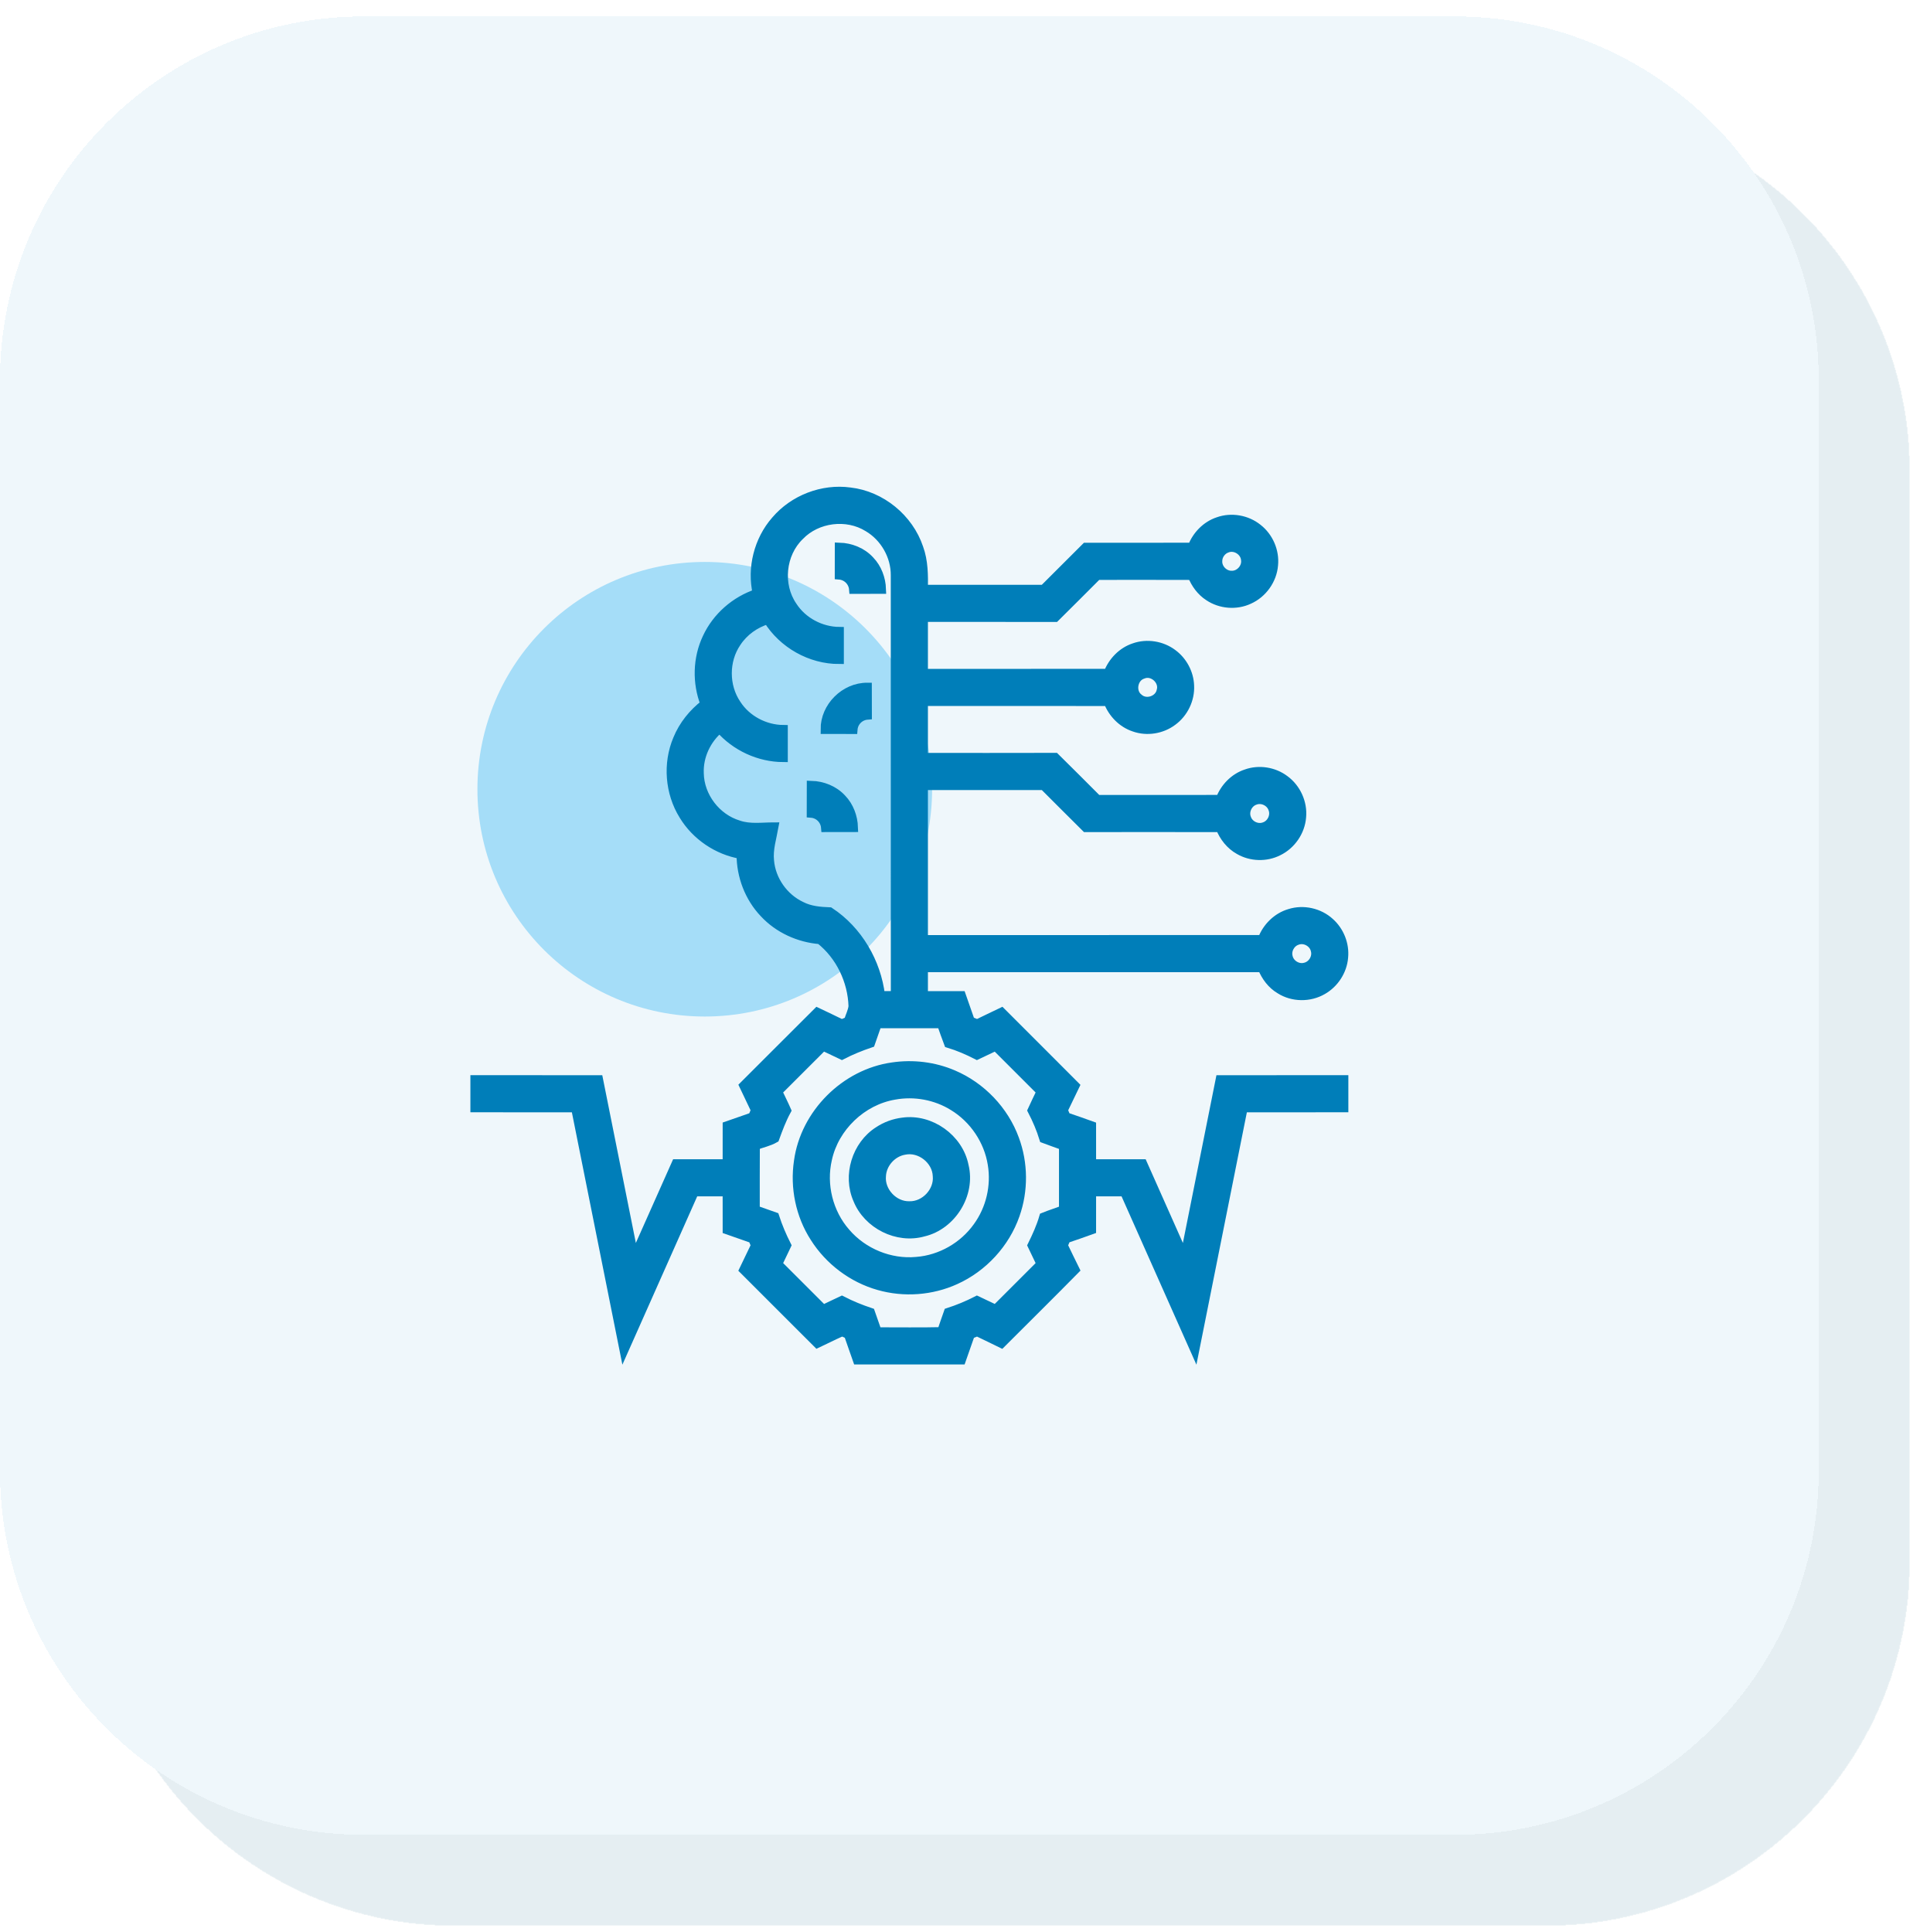
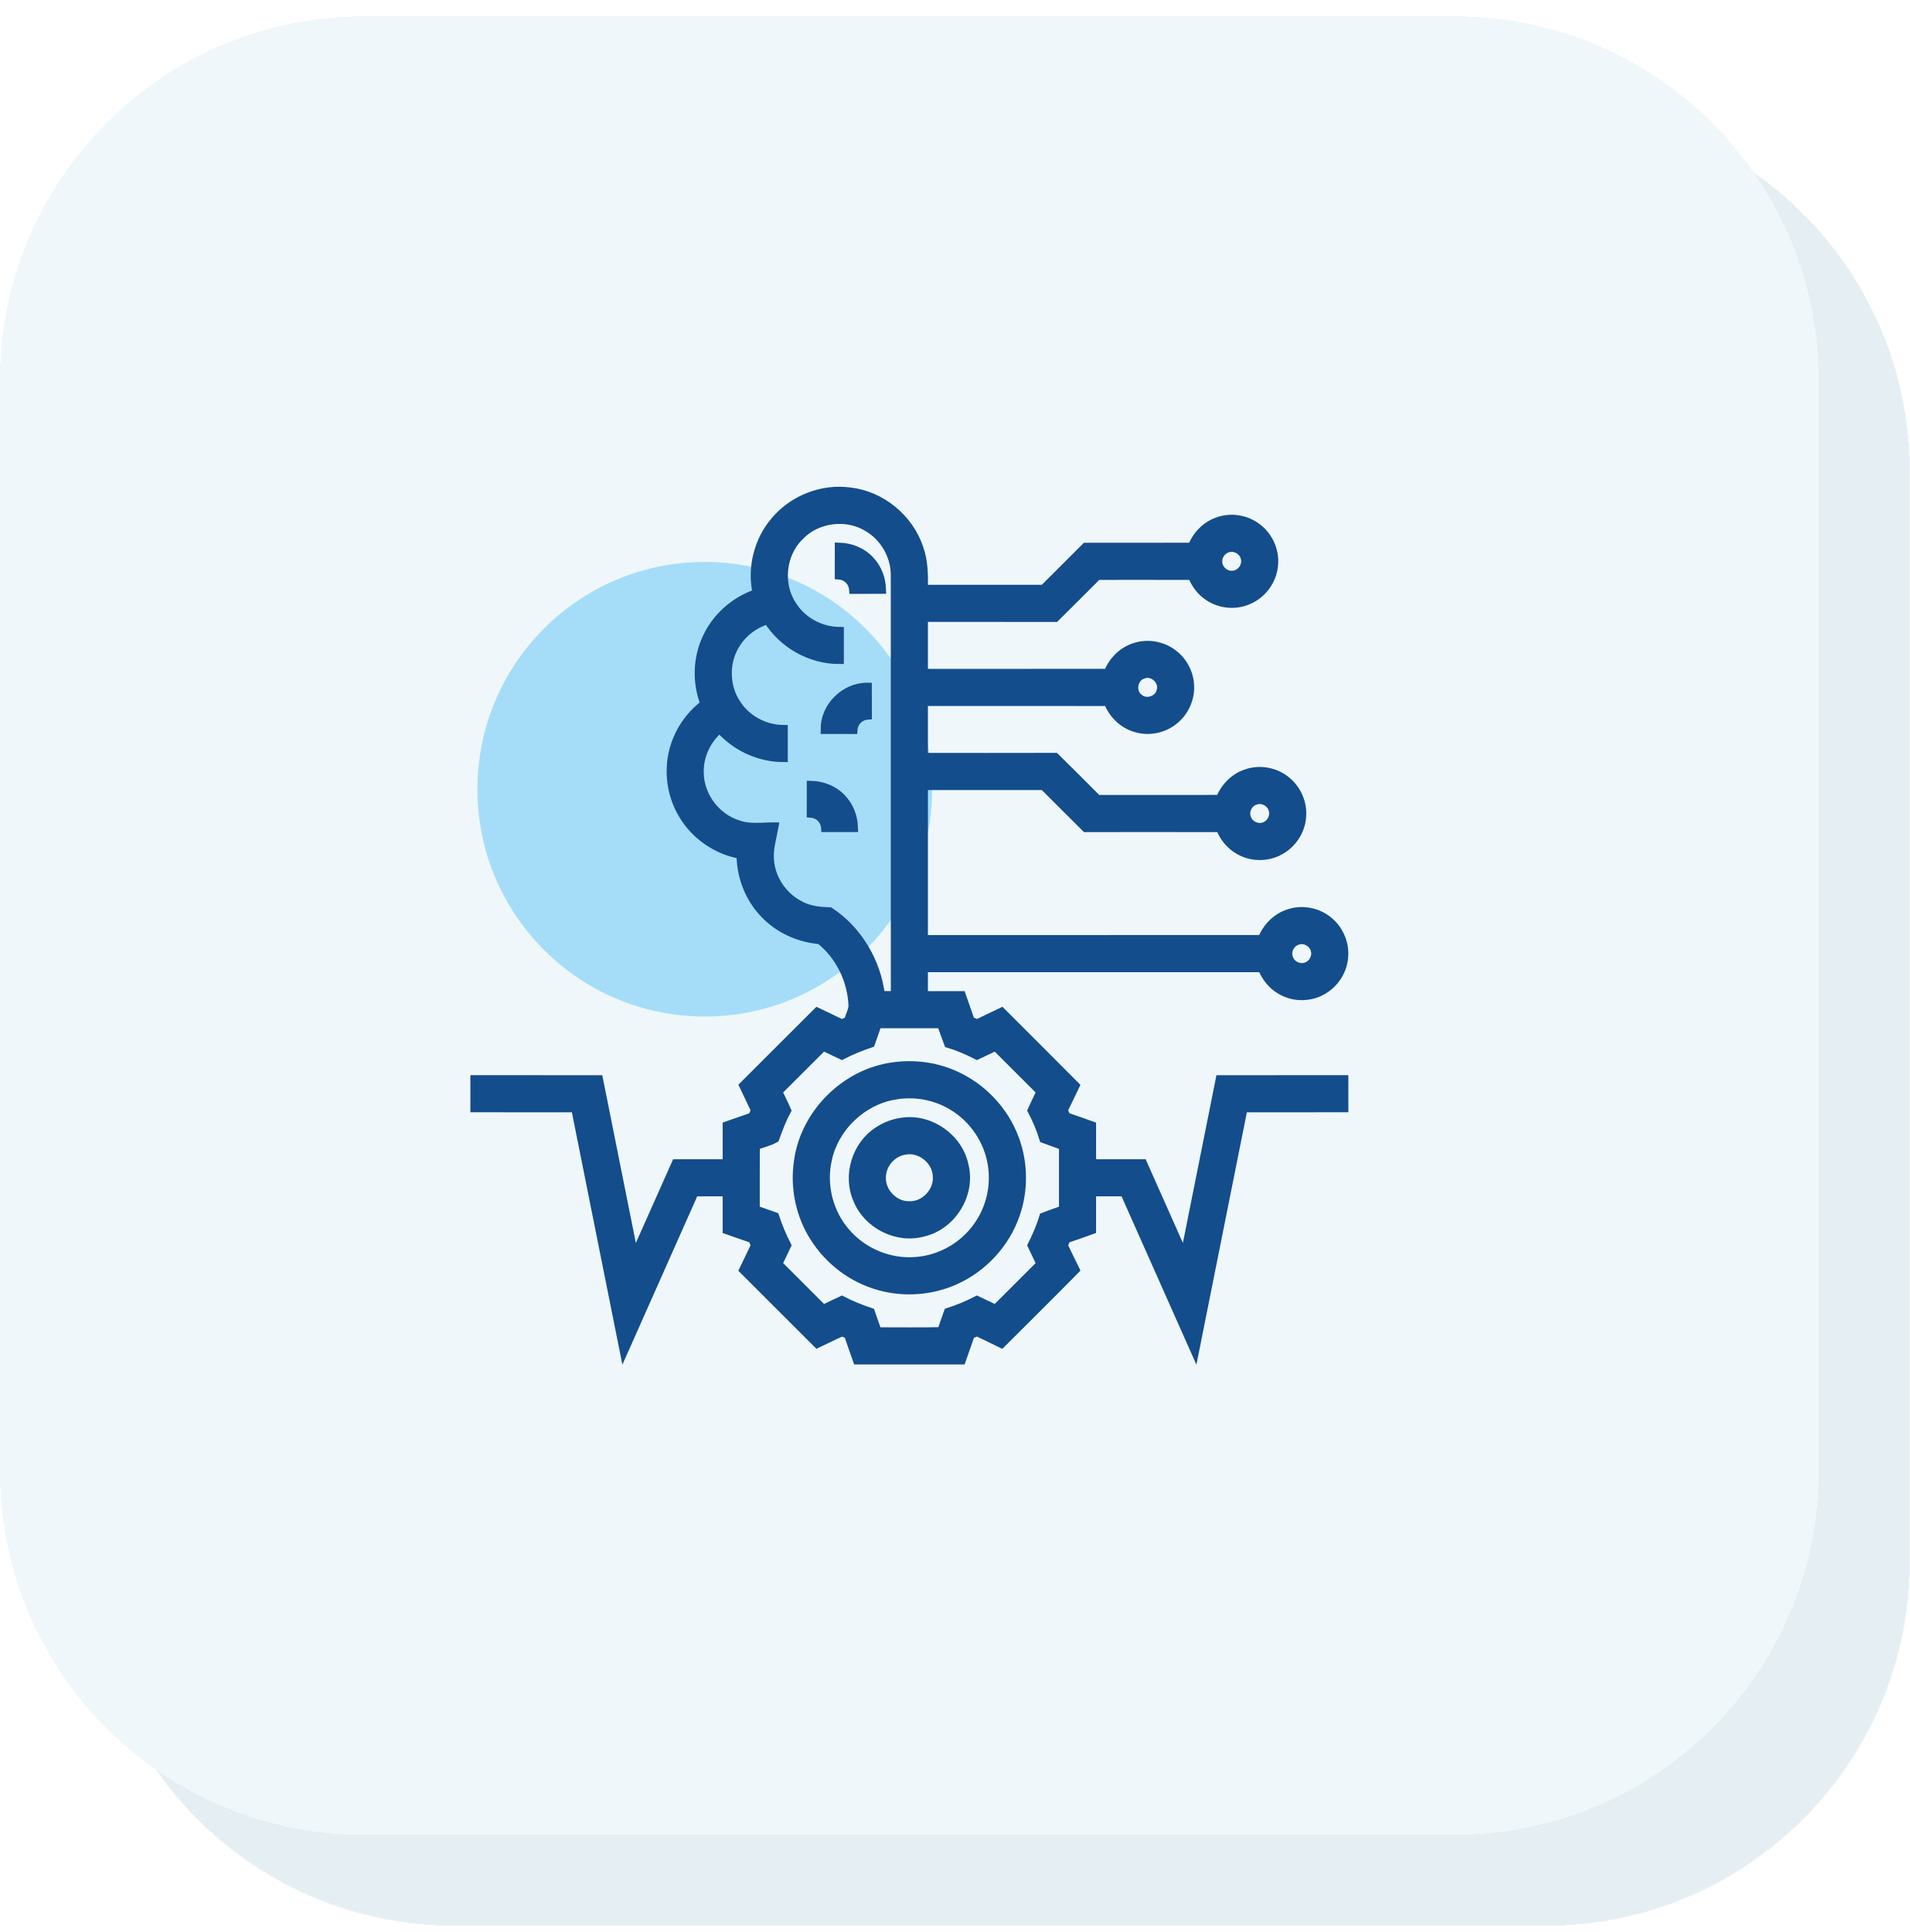
<svg xmlns="http://www.w3.org/2000/svg" width="84" height="85" viewBox="0 0 84 85" fill="none">
  <g filter="url(#filter0_d_275_159)">
    <rect y="0.723" width="80" height="80" rx="16" fill="#EFF7FB" shape-rendering="crispEdges" />
    <circle cx="31" cy="34.723" r="10" fill="#A5DDF8" />
-     <path d="M34.119 22.901C34.909 21.971 36.178 21.48 37.389 21.647C38.758 21.803 39.976 22.807 40.413 24.11C40.626 24.692 40.625 25.318 40.616 25.929C42.381 25.929 44.145 25.93 45.909 25.928C46.527 25.312 47.142 24.693 47.761 24.079C49.321 24.079 50.881 24.083 52.441 24.076C52.636 23.559 53.056 23.123 53.586 22.948C54.166 22.741 54.845 22.861 55.323 23.247C55.806 23.623 56.078 24.25 56.017 24.859C55.966 25.512 55.535 26.114 54.938 26.379C54.377 26.641 53.686 26.585 53.172 26.24C52.834 26.023 52.589 25.685 52.441 25.315C51.05 25.309 49.659 25.313 48.268 25.313C47.649 25.929 47.036 26.551 46.413 27.164C44.481 27.159 42.549 27.163 40.616 27.162C40.616 27.984 40.616 28.805 40.616 29.627C43.325 29.626 46.034 29.63 48.742 29.625C48.939 29.108 49.356 28.671 49.886 28.496C50.447 28.296 51.102 28.401 51.578 28.759C52.02 29.083 52.305 29.614 52.325 30.163C52.356 30.767 52.064 31.373 51.576 31.728C51.102 32.085 50.448 32.191 49.888 31.991C49.357 31.816 48.939 31.38 48.742 30.862C46.034 30.857 43.325 30.862 40.616 30.86C40.616 31.682 40.616 32.504 40.616 33.326C42.548 33.324 44.48 33.33 46.411 33.323C47.036 33.934 47.648 34.558 48.268 35.174C50.07 35.174 51.872 35.178 53.674 35.173C53.869 34.655 54.287 34.219 54.816 34.045C55.377 33.843 56.033 33.947 56.508 34.306C57.018 34.677 57.312 35.322 57.251 35.951C57.202 36.585 56.795 37.174 56.222 37.45C55.688 37.719 55.023 37.698 54.506 37.397C54.119 37.182 53.833 36.818 53.674 36.41C51.704 36.405 49.733 36.407 47.763 36.409C47.142 35.796 46.529 35.175 45.909 34.559C44.145 34.558 42.381 34.559 40.616 34.559C40.616 36.818 40.616 39.079 40.616 41.339C45.586 41.337 50.554 41.342 55.523 41.337C55.725 40.797 56.173 40.35 56.729 40.188C57.331 39.996 58.026 40.152 58.491 40.578C58.922 40.96 59.156 41.549 59.099 42.121C59.051 42.714 58.691 43.268 58.175 43.56C57.608 43.89 56.865 43.884 56.309 43.533C55.941 43.319 55.678 42.962 55.52 42.572C50.552 42.573 45.585 42.571 40.616 42.572C40.616 42.983 40.616 43.393 40.616 43.805C41.173 43.805 41.73 43.803 42.287 43.805C42.416 44.179 42.551 44.552 42.679 44.926C42.781 44.967 42.882 45.008 42.983 45.05C43.338 44.874 43.697 44.709 44.053 44.536C45.129 45.615 46.209 46.688 47.283 47.769C47.109 48.125 46.942 48.486 46.767 48.842C46.808 48.94 46.85 49.039 46.891 49.139C47.267 49.262 47.639 49.399 48.013 49.532C48.015 50.088 48.013 50.645 48.013 51.202C48.763 51.202 49.513 51.201 50.263 51.202C50.877 52.581 51.488 53.962 52.104 55.341C52.628 52.729 53.15 50.117 53.671 47.505C55.483 47.502 57.297 47.504 59.109 47.503C59.109 47.914 59.109 48.325 59.109 48.736C57.633 48.737 56.157 48.734 54.681 48.737C53.972 52.286 53.263 55.836 52.553 59.385C51.521 57.068 50.494 54.751 49.463 52.434C48.98 52.434 48.496 52.434 48.013 52.434C48.013 52.991 48.015 53.548 48.013 54.104C47.639 54.237 47.267 54.374 46.892 54.496C46.85 54.596 46.808 54.694 46.766 54.794C46.942 55.148 47.105 55.509 47.284 55.862C46.213 56.949 45.129 58.022 44.049 59.101C43.696 58.924 43.336 58.762 42.983 58.586C42.883 58.627 42.782 58.667 42.681 58.707C42.55 59.082 42.418 59.455 42.287 59.831C40.762 59.831 39.238 59.832 37.713 59.83C37.583 59.455 37.447 59.082 37.32 58.707C37.202 58.671 37.078 58.557 36.953 58.625C36.616 58.776 36.288 58.945 35.953 59.101C34.872 58.025 33.795 56.946 32.718 55.867C32.891 55.51 33.06 55.151 33.233 54.794C33.191 54.695 33.15 54.597 33.11 54.499C32.737 54.365 32.363 54.234 31.987 54.105C31.985 53.548 31.987 52.992 31.987 52.434C31.503 52.434 31.02 52.434 30.538 52.434C29.507 54.751 28.479 57.068 27.449 59.385C26.736 55.836 26.027 52.286 25.319 48.737C23.843 48.734 22.367 48.737 20.891 48.736C20.891 48.325 20.891 47.914 20.891 47.503C22.703 47.504 24.516 47.502 26.328 47.505C26.85 50.117 27.372 52.729 27.896 55.34C28.512 53.962 29.123 52.581 29.738 51.202C30.487 51.201 31.237 51.202 31.987 51.202C31.987 50.645 31.985 50.087 31.987 49.531C32.362 49.403 32.735 49.27 33.108 49.139C33.149 49.039 33.191 48.94 33.233 48.842C33.06 48.483 32.888 48.125 32.719 47.765C33.798 46.69 34.872 45.609 35.952 44.535C36.312 44.704 36.668 44.878 37.026 45.051C37.124 45.008 37.221 44.967 37.32 44.927C37.383 44.709 37.497 44.502 37.523 44.275C37.491 43.151 36.955 42.033 36.071 41.338C35.144 41.264 34.243 40.857 33.609 40.171C32.954 39.483 32.597 38.537 32.599 37.589C31.558 37.411 30.61 36.769 30.064 35.864C29.452 34.878 29.352 33.597 29.803 32.527C30.054 31.911 30.483 31.377 31.01 30.973C30.647 30.042 30.672 28.965 31.102 28.06C31.527 27.141 32.349 26.425 33.309 26.11C33.055 24.991 33.362 23.764 34.119 22.901ZM35.173 23.573C34.354 24.363 34.217 25.736 34.864 26.672C35.308 27.356 36.105 27.775 36.918 27.783C36.918 28.193 36.918 28.603 36.918 29.014C35.657 29.018 34.436 28.327 33.775 27.257C33.217 27.424 32.716 27.779 32.396 28.269C31.853 29.066 31.854 30.187 32.397 30.984C32.84 31.67 33.639 32.089 34.452 32.097C34.452 32.508 34.452 32.919 34.452 33.329C33.39 33.324 32.352 32.841 31.655 32.041C31.077 32.522 30.724 33.267 30.757 34.022C30.774 35.044 31.504 35.997 32.48 36.292C32.984 36.467 33.522 36.381 34.042 36.381C33.954 36.872 33.794 37.362 33.847 37.867C33.918 38.717 34.47 39.5 35.24 39.863C35.628 40.065 36.069 40.101 36.497 40.118C37.736 40.934 38.555 42.336 38.728 43.803C38.946 43.805 39.165 43.805 39.384 43.805C39.383 37.641 39.385 31.477 39.382 25.314C39.39 24.462 38.915 23.629 38.181 23.197C37.247 22.616 35.935 22.78 35.173 23.573ZM53.975 24.115C53.733 24.195 53.559 24.439 53.563 24.694C53.552 25.023 53.848 25.318 54.177 25.311C54.533 25.321 54.842 24.974 54.788 24.62C54.754 24.245 54.328 23.977 53.975 24.115ZM50.273 29.664C49.835 29.797 49.721 30.439 50.084 30.715C50.407 31.009 50.987 30.82 51.075 30.393C51.212 29.942 50.71 29.483 50.273 29.664ZM55.203 35.212C54.889 35.315 54.711 35.694 54.832 36.001C54.936 36.311 55.311 36.489 55.617 36.37C55.928 36.267 56.108 35.892 55.99 35.586C55.888 35.273 55.511 35.092 55.203 35.212ZM57.055 41.375C56.763 41.47 56.581 41.806 56.662 42.103C56.733 42.423 57.09 42.64 57.407 42.552C57.728 42.48 57.944 42.124 57.856 41.807C57.781 41.465 57.383 41.248 57.055 41.375ZM38.289 45.891C37.858 46.038 37.435 46.207 37.03 46.417C36.755 46.287 36.482 46.153 36.206 46.025C35.538 46.69 34.874 47.358 34.207 48.023C34.337 48.301 34.476 48.573 34.599 48.855C34.386 49.246 34.23 49.663 34.079 50.081C33.817 50.232 33.505 50.292 33.223 50.403C33.216 51.345 33.221 52.287 33.219 53.23C33.505 53.329 33.79 53.429 34.075 53.531C34.215 53.965 34.394 54.385 34.599 54.791C34.468 55.065 34.337 55.338 34.207 55.612C34.874 56.278 35.538 56.947 36.207 57.611C36.482 57.481 36.755 57.346 37.03 57.219C37.433 57.427 37.856 57.598 38.286 57.742C38.386 58.028 38.486 58.311 38.585 58.596C39.532 58.594 40.478 58.611 41.425 58.588C41.511 58.303 41.617 58.025 41.714 57.742C42.147 57.602 42.568 57.427 42.973 57.219C43.248 57.35 43.521 57.481 43.797 57.609C44.464 56.945 45.129 56.28 45.794 55.613C45.663 55.339 45.531 55.066 45.401 54.792C45.599 54.39 45.786 53.978 45.912 53.546C46.197 53.43 46.492 53.339 46.781 53.23C46.781 52.289 46.781 51.347 46.781 50.406C46.494 50.299 46.203 50.204 45.917 50.094C45.785 49.664 45.608 49.251 45.401 48.852C45.527 48.573 45.663 48.3 45.794 48.023C45.129 47.357 44.464 46.691 43.797 46.027C43.522 46.156 43.248 46.288 42.973 46.418C42.571 46.212 42.155 46.032 41.722 45.901C41.611 45.615 41.516 45.324 41.412 45.038C40.471 45.038 39.529 45.038 38.588 45.038C38.487 45.321 38.386 45.605 38.289 45.891Z" fill="#007EB9" stroke="#007EB9" stroke-width="0.4" />
-     <path d="M36.919 24.074C37.42 24.09 37.92 24.288 38.261 24.661C38.587 24.998 38.757 25.462 38.773 25.927C38.365 25.931 37.957 25.929 37.548 25.929C37.521 25.593 37.255 25.325 36.918 25.298C36.918 24.89 36.916 24.482 36.919 24.074Z" fill="#007EB9" stroke="#007EB9" stroke-width="0.4" />
-     <path d="M36.296 32.091C36.286 31.101 37.159 30.23 38.149 30.237C38.152 30.646 38.151 31.053 38.151 31.462C37.814 31.489 37.547 31.756 37.52 32.093C37.112 32.093 36.704 32.093 36.296 32.091Z" fill="#007EB9" stroke="#007EB9" stroke-width="0.4" />
-     <path d="M35.687 34.553C36.187 34.568 36.685 34.766 37.027 35.138C37.353 35.476 37.524 35.94 37.54 36.407C37.132 36.41 36.724 36.408 36.315 36.408C36.288 36.072 36.021 35.804 35.685 35.777C35.685 35.369 35.684 34.961 35.687 34.553Z" fill="#007EB9" stroke="#007EB9" stroke-width="0.4" />
-     <path d="M39.264 46.941C40.16 46.808 41.091 46.921 41.924 47.278C43.16 47.803 44.165 48.852 44.626 50.114C45.022 51.178 45.031 52.38 44.652 53.451C44.213 54.707 43.239 55.764 42.026 56.312C40.979 56.789 39.762 56.878 38.655 56.561C37.495 56.234 36.472 55.46 35.83 54.441C35.197 53.458 34.95 52.242 35.123 51.089C35.406 49 37.177 47.229 39.264 46.941ZM39.343 48.181C37.916 48.422 36.701 49.582 36.395 50.997C36.133 52.122 36.439 53.361 37.202 54.23C37.958 55.116 39.151 55.608 40.312 55.499C41.375 55.419 42.384 54.841 43 53.973C43.571 53.189 43.807 52.175 43.647 51.219C43.481 50.171 42.834 49.215 41.928 48.665C41.165 48.191 40.226 48.019 39.343 48.181Z" fill="#007EB9" stroke="#007EB9" stroke-width="0.4" />
-     <path d="M39.709 49.37C40.927 49.199 42.165 50.082 42.405 51.286C42.716 52.533 41.866 53.911 40.616 54.203C39.471 54.528 38.171 53.873 37.728 52.774C37.261 51.72 37.669 50.381 38.642 49.763C38.961 49.55 39.33 49.416 39.709 49.37ZM39.785 50.604C39.24 50.694 38.797 51.186 38.77 51.738C38.706 52.422 39.316 53.07 40.002 53.05C40.687 53.067 41.294 52.419 41.229 51.736C41.201 51.032 40.478 50.46 39.785 50.604Z" fill="#007EB9" stroke="#007EB9" stroke-width="0.4" />
+     <path d="M34.119 22.901C34.909 21.971 36.178 21.48 37.389 21.647C38.758 21.803 39.976 22.807 40.413 24.11C40.626 24.692 40.625 25.318 40.616 25.929C42.381 25.929 44.145 25.93 45.909 25.928C46.527 25.312 47.142 24.693 47.761 24.079C49.321 24.079 50.881 24.083 52.441 24.076C52.636 23.559 53.056 23.123 53.586 22.948C54.166 22.741 54.845 22.861 55.323 23.247C55.806 23.623 56.078 24.25 56.017 24.859C55.966 25.512 55.535 26.114 54.938 26.379C54.377 26.641 53.686 26.585 53.172 26.24C52.834 26.023 52.589 25.685 52.441 25.315C51.05 25.309 49.659 25.313 48.268 25.313C47.649 25.929 47.036 26.551 46.413 27.164C44.481 27.159 42.549 27.163 40.616 27.162C40.616 27.984 40.616 28.805 40.616 29.627C43.325 29.626 46.034 29.63 48.742 29.625C48.939 29.108 49.356 28.671 49.886 28.496C50.447 28.296 51.102 28.401 51.578 28.759C52.02 29.083 52.305 29.614 52.325 30.163C52.356 30.767 52.064 31.373 51.576 31.728C51.102 32.085 50.448 32.191 49.888 31.991C49.357 31.816 48.939 31.38 48.742 30.862C46.034 30.857 43.325 30.862 40.616 30.86C40.616 31.682 40.616 32.504 40.616 33.326C42.548 33.324 44.48 33.33 46.411 33.323C47.036 33.934 47.648 34.558 48.268 35.174C50.07 35.174 51.872 35.178 53.674 35.173C53.869 34.655 54.287 34.219 54.816 34.045C55.377 33.843 56.033 33.947 56.508 34.306C57.018 34.677 57.312 35.322 57.251 35.951C57.202 36.585 56.795 37.174 56.222 37.45C55.688 37.719 55.023 37.698 54.506 37.397C54.119 37.182 53.833 36.818 53.674 36.41C51.704 36.405 49.733 36.407 47.763 36.409C47.142 35.796 46.529 35.175 45.909 34.559C44.145 34.558 42.381 34.559 40.616 34.559C40.616 36.818 40.616 39.079 40.616 41.339C45.586 41.337 50.554 41.342 55.523 41.337C55.725 40.797 56.173 40.35 56.729 40.188C57.331 39.996 58.026 40.152 58.491 40.578C58.922 40.96 59.156 41.549 59.099 42.121C59.051 42.714 58.691 43.268 58.175 43.56C57.608 43.89 56.865 43.884 56.309 43.533C55.941 43.319 55.678 42.962 55.52 42.572C50.552 42.573 45.585 42.571 40.616 42.572C40.616 42.983 40.616 43.393 40.616 43.805C41.173 43.805 41.73 43.803 42.287 43.805C42.416 44.179 42.551 44.552 42.679 44.926C42.781 44.967 42.882 45.008 42.983 45.05C43.338 44.874 43.697 44.709 44.053 44.536C45.129 45.615 46.209 46.688 47.283 47.769C47.109 48.125 46.942 48.486 46.767 48.842C46.808 48.94 46.85 49.039 46.891 49.139C47.267 49.262 47.639 49.399 48.013 49.532C48.015 50.088 48.013 50.645 48.013 51.202C48.763 51.202 49.513 51.201 50.263 51.202C50.877 52.581 51.488 53.962 52.104 55.341C52.628 52.729 53.15 50.117 53.671 47.505C55.483 47.502 57.297 47.504 59.109 47.503C59.109 47.914 59.109 48.325 59.109 48.736C57.633 48.737 56.157 48.734 54.681 48.737C53.972 52.286 53.263 55.836 52.553 59.385C51.521 57.068 50.494 54.751 49.463 52.434C48.98 52.434 48.496 52.434 48.013 52.434C48.013 52.991 48.015 53.548 48.013 54.104C47.639 54.237 47.267 54.374 46.892 54.496C46.85 54.596 46.808 54.694 46.766 54.794C46.942 55.148 47.105 55.509 47.284 55.862C46.213 56.949 45.129 58.022 44.049 59.101C43.696 58.924 43.336 58.762 42.983 58.586C42.883 58.627 42.782 58.667 42.681 58.707C42.55 59.082 42.418 59.455 42.287 59.831C40.762 59.831 39.238 59.832 37.713 59.83C37.583 59.455 37.447 59.082 37.32 58.707C37.202 58.671 37.078 58.557 36.953 58.625C36.616 58.776 36.288 58.945 35.953 59.101C34.872 58.025 33.795 56.946 32.718 55.867C32.891 55.51 33.06 55.151 33.233 54.794C33.191 54.695 33.15 54.597 33.11 54.499C32.737 54.365 32.363 54.234 31.987 54.105C31.985 53.548 31.987 52.992 31.987 52.434C31.503 52.434 31.02 52.434 30.538 52.434C29.507 54.751 28.479 57.068 27.449 59.385C26.736 55.836 26.027 52.286 25.319 48.737C23.843 48.734 22.367 48.737 20.891 48.736C20.891 48.325 20.891 47.914 20.891 47.503C22.703 47.504 24.516 47.502 26.328 47.505C26.85 50.117 27.372 52.729 27.896 55.34C28.512 53.962 29.123 52.581 29.738 51.202C30.487 51.201 31.237 51.202 31.987 51.202C31.987 50.645 31.985 50.087 31.987 49.531C32.362 49.403 32.735 49.27 33.108 49.139C33.149 49.039 33.191 48.94 33.233 48.842C33.06 48.483 32.888 48.125 32.719 47.765C33.798 46.69 34.872 45.609 35.952 44.535C36.312 44.704 36.668 44.878 37.026 45.051C37.124 45.008 37.221 44.967 37.32 44.927C37.383 44.709 37.497 44.502 37.523 44.275C37.491 43.151 36.955 42.033 36.071 41.338C35.144 41.264 34.243 40.857 33.609 40.171C32.954 39.483 32.597 38.537 32.599 37.589C31.558 37.411 30.61 36.769 30.064 35.864C29.452 34.878 29.352 33.597 29.803 32.527C30.054 31.911 30.483 31.377 31.01 30.973C30.647 30.042 30.672 28.965 31.102 28.06C31.527 27.141 32.349 26.425 33.309 26.11C33.055 24.991 33.362 23.764 34.119 22.901ZM35.173 23.573C34.354 24.363 34.217 25.736 34.864 26.672C35.308 27.356 36.105 27.775 36.918 27.783C36.918 28.193 36.918 28.603 36.918 29.014C35.657 29.018 34.436 28.327 33.775 27.257C33.217 27.424 32.716 27.779 32.396 28.269C31.853 29.066 31.854 30.187 32.397 30.984C32.84 31.67 33.639 32.089 34.452 32.097C34.452 32.508 34.452 32.919 34.452 33.329C33.39 33.324 32.352 32.841 31.655 32.041C31.077 32.522 30.724 33.267 30.757 34.022C30.774 35.044 31.504 35.997 32.48 36.292C32.984 36.467 33.522 36.381 34.042 36.381C33.954 36.872 33.794 37.362 33.847 37.867C33.918 38.717 34.47 39.5 35.24 39.863C35.628 40.065 36.069 40.101 36.497 40.118C37.736 40.934 38.555 42.336 38.728 43.803C38.946 43.805 39.165 43.805 39.384 43.805C39.383 37.641 39.385 31.477 39.382 25.314C39.39 24.462 38.915 23.629 38.181 23.197C37.247 22.616 35.935 22.78 35.173 23.573ZM53.975 24.115C53.733 24.195 53.559 24.439 53.563 24.694C53.552 25.023 53.848 25.318 54.177 25.311C54.533 25.321 54.842 24.974 54.788 24.62C54.754 24.245 54.328 23.977 53.975 24.115ZM50.273 29.664C49.835 29.797 49.721 30.439 50.084 30.715C50.407 31.009 50.987 30.82 51.075 30.393C51.212 29.942 50.71 29.483 50.273 29.664ZM55.203 35.212C54.889 35.315 54.711 35.694 54.832 36.001C54.936 36.311 55.311 36.489 55.617 36.37C55.928 36.267 56.108 35.892 55.99 35.586C55.888 35.273 55.511 35.092 55.203 35.212ZM57.055 41.375C56.763 41.47 56.581 41.806 56.662 42.103C56.733 42.423 57.09 42.64 57.407 42.552C57.728 42.48 57.944 42.124 57.856 41.807C57.781 41.465 57.383 41.248 57.055 41.375ZM38.289 45.891C37.858 46.038 37.435 46.207 37.03 46.417C36.755 46.287 36.482 46.153 36.206 46.025C35.538 46.69 34.874 47.358 34.207 48.023C34.337 48.301 34.476 48.573 34.599 48.855C34.386 49.246 34.23 49.663 34.079 50.081C33.817 50.232 33.505 50.292 33.223 50.403C33.216 51.345 33.221 52.287 33.219 53.23C33.505 53.329 33.79 53.429 34.075 53.531C34.215 53.965 34.394 54.385 34.599 54.791C34.468 55.065 34.337 55.338 34.207 55.612C34.874 56.278 35.538 56.947 36.207 57.611C36.482 57.481 36.755 57.346 37.03 57.219C37.433 57.427 37.856 57.598 38.286 57.742C38.386 58.028 38.486 58.311 38.585 58.596C39.532 58.594 40.478 58.611 41.425 58.588C41.511 58.303 41.617 58.025 41.714 57.742C42.147 57.602 42.568 57.427 42.973 57.219C43.248 57.35 43.521 57.481 43.797 57.609C44.464 56.945 45.129 56.28 45.794 55.613C45.663 55.339 45.531 55.066 45.401 54.792C45.599 54.39 45.786 53.978 45.912 53.546C46.197 53.43 46.492 53.339 46.781 53.23C46.781 52.289 46.781 51.347 46.781 50.406C46.494 50.299 46.203 50.204 45.917 50.094C45.785 49.664 45.608 49.251 45.401 48.852C45.527 48.573 45.663 48.3 45.794 48.023C45.129 47.357 44.464 46.691 43.797 46.027C43.522 46.156 43.248 46.288 42.973 46.418C42.571 46.212 42.155 46.032 41.722 45.901C41.611 45.615 41.516 45.324 41.412 45.038C40.471 45.038 39.529 45.038 38.588 45.038C38.487 45.321 38.386 45.605 38.289 45.891Z" fill="#134D8B" stroke="#134D8B" stroke-width="0.4" />
+     <path d="M36.919 24.074C37.42 24.09 37.92 24.288 38.261 24.661C38.587 24.998 38.757 25.462 38.773 25.927C38.365 25.931 37.957 25.929 37.548 25.929C37.521 25.593 37.255 25.325 36.918 25.298C36.918 24.89 36.916 24.482 36.919 24.074Z" fill="#134D8B" stroke="#134D8B" stroke-width="0.4" />
+     <path d="M36.296 32.091C36.286 31.101 37.159 30.23 38.149 30.237C38.152 30.646 38.151 31.053 38.151 31.462C37.814 31.489 37.547 31.756 37.52 32.093C37.112 32.093 36.704 32.093 36.296 32.091Z" fill="#134D8B" stroke="#134D8B" stroke-width="0.4" />
+     <path d="M35.687 34.553C36.187 34.568 36.685 34.766 37.027 35.138C37.353 35.476 37.524 35.94 37.54 36.407C37.132 36.41 36.724 36.408 36.315 36.408C36.288 36.072 36.021 35.804 35.685 35.777C35.685 35.369 35.684 34.961 35.687 34.553Z" fill="#134D8B" stroke="#134D8B" stroke-width="0.4" />
+     <path d="M39.264 46.941C40.16 46.808 41.091 46.921 41.924 47.278C43.16 47.803 44.165 48.852 44.626 50.114C45.022 51.178 45.031 52.38 44.652 53.451C44.213 54.707 43.239 55.764 42.026 56.312C40.979 56.789 39.762 56.878 38.655 56.561C37.495 56.234 36.472 55.46 35.83 54.441C35.197 53.458 34.95 52.242 35.123 51.089C35.406 49 37.177 47.229 39.264 46.941ZM39.343 48.181C37.916 48.422 36.701 49.582 36.395 50.997C36.133 52.122 36.439 53.361 37.202 54.23C37.958 55.116 39.151 55.608 40.312 55.499C41.375 55.419 42.384 54.841 43 53.973C43.571 53.189 43.807 52.175 43.647 51.219C43.481 50.171 42.834 49.215 41.928 48.665C41.165 48.191 40.226 48.019 39.343 48.181Z" fill="#134D8B" stroke="#134D8B" stroke-width="0.4" />
+     <path d="M39.709 49.37C40.927 49.199 42.165 50.082 42.405 51.286C42.716 52.533 41.866 53.911 40.616 54.203C39.471 54.528 38.171 53.873 37.728 52.774C37.261 51.72 37.669 50.381 38.642 49.763C38.961 49.55 39.33 49.416 39.709 49.37ZM39.785 50.604C39.24 50.694 38.797 51.186 38.77 51.738C38.706 52.422 39.316 53.07 40.002 53.05C40.687 53.067 41.294 52.419 41.229 51.736C41.201 51.032 40.478 50.46 39.785 50.604Z" fill="#134D8B" stroke="#134D8B" stroke-width="0.4" />
  </g>
  <defs>
    <filter id="filter0_d_275_159" x="0" y="0.723" width="84" height="84" filterUnits="userSpaceOnUse" color-interpolation-filters="sRGB">
      <feFlood flood-opacity="0" result="BackgroundImageFix" />
      <feColorMatrix in="SourceAlpha" type="matrix" values="0 0 0 0 0 0 0 0 0 0 0 0 0 0 0 0 0 0 127 0" result="hardAlpha" />
      <feOffset dx="4" dy="4" />
      <feComposite in2="hardAlpha" operator="out" />
      <feColorMatrix type="matrix" values="0 0 0 0 0 0 0 0 0 0.346 0 0 0 0 0.508 0 0 0 0.1 0" />
      <feBlend mode="normal" in2="BackgroundImageFix" result="effect1_dropShadow_275_159" />
      <feBlend mode="normal" in="SourceGraphic" in2="effect1_dropShadow_275_159" result="shape" />
    </filter>
  </defs>
</svg>
